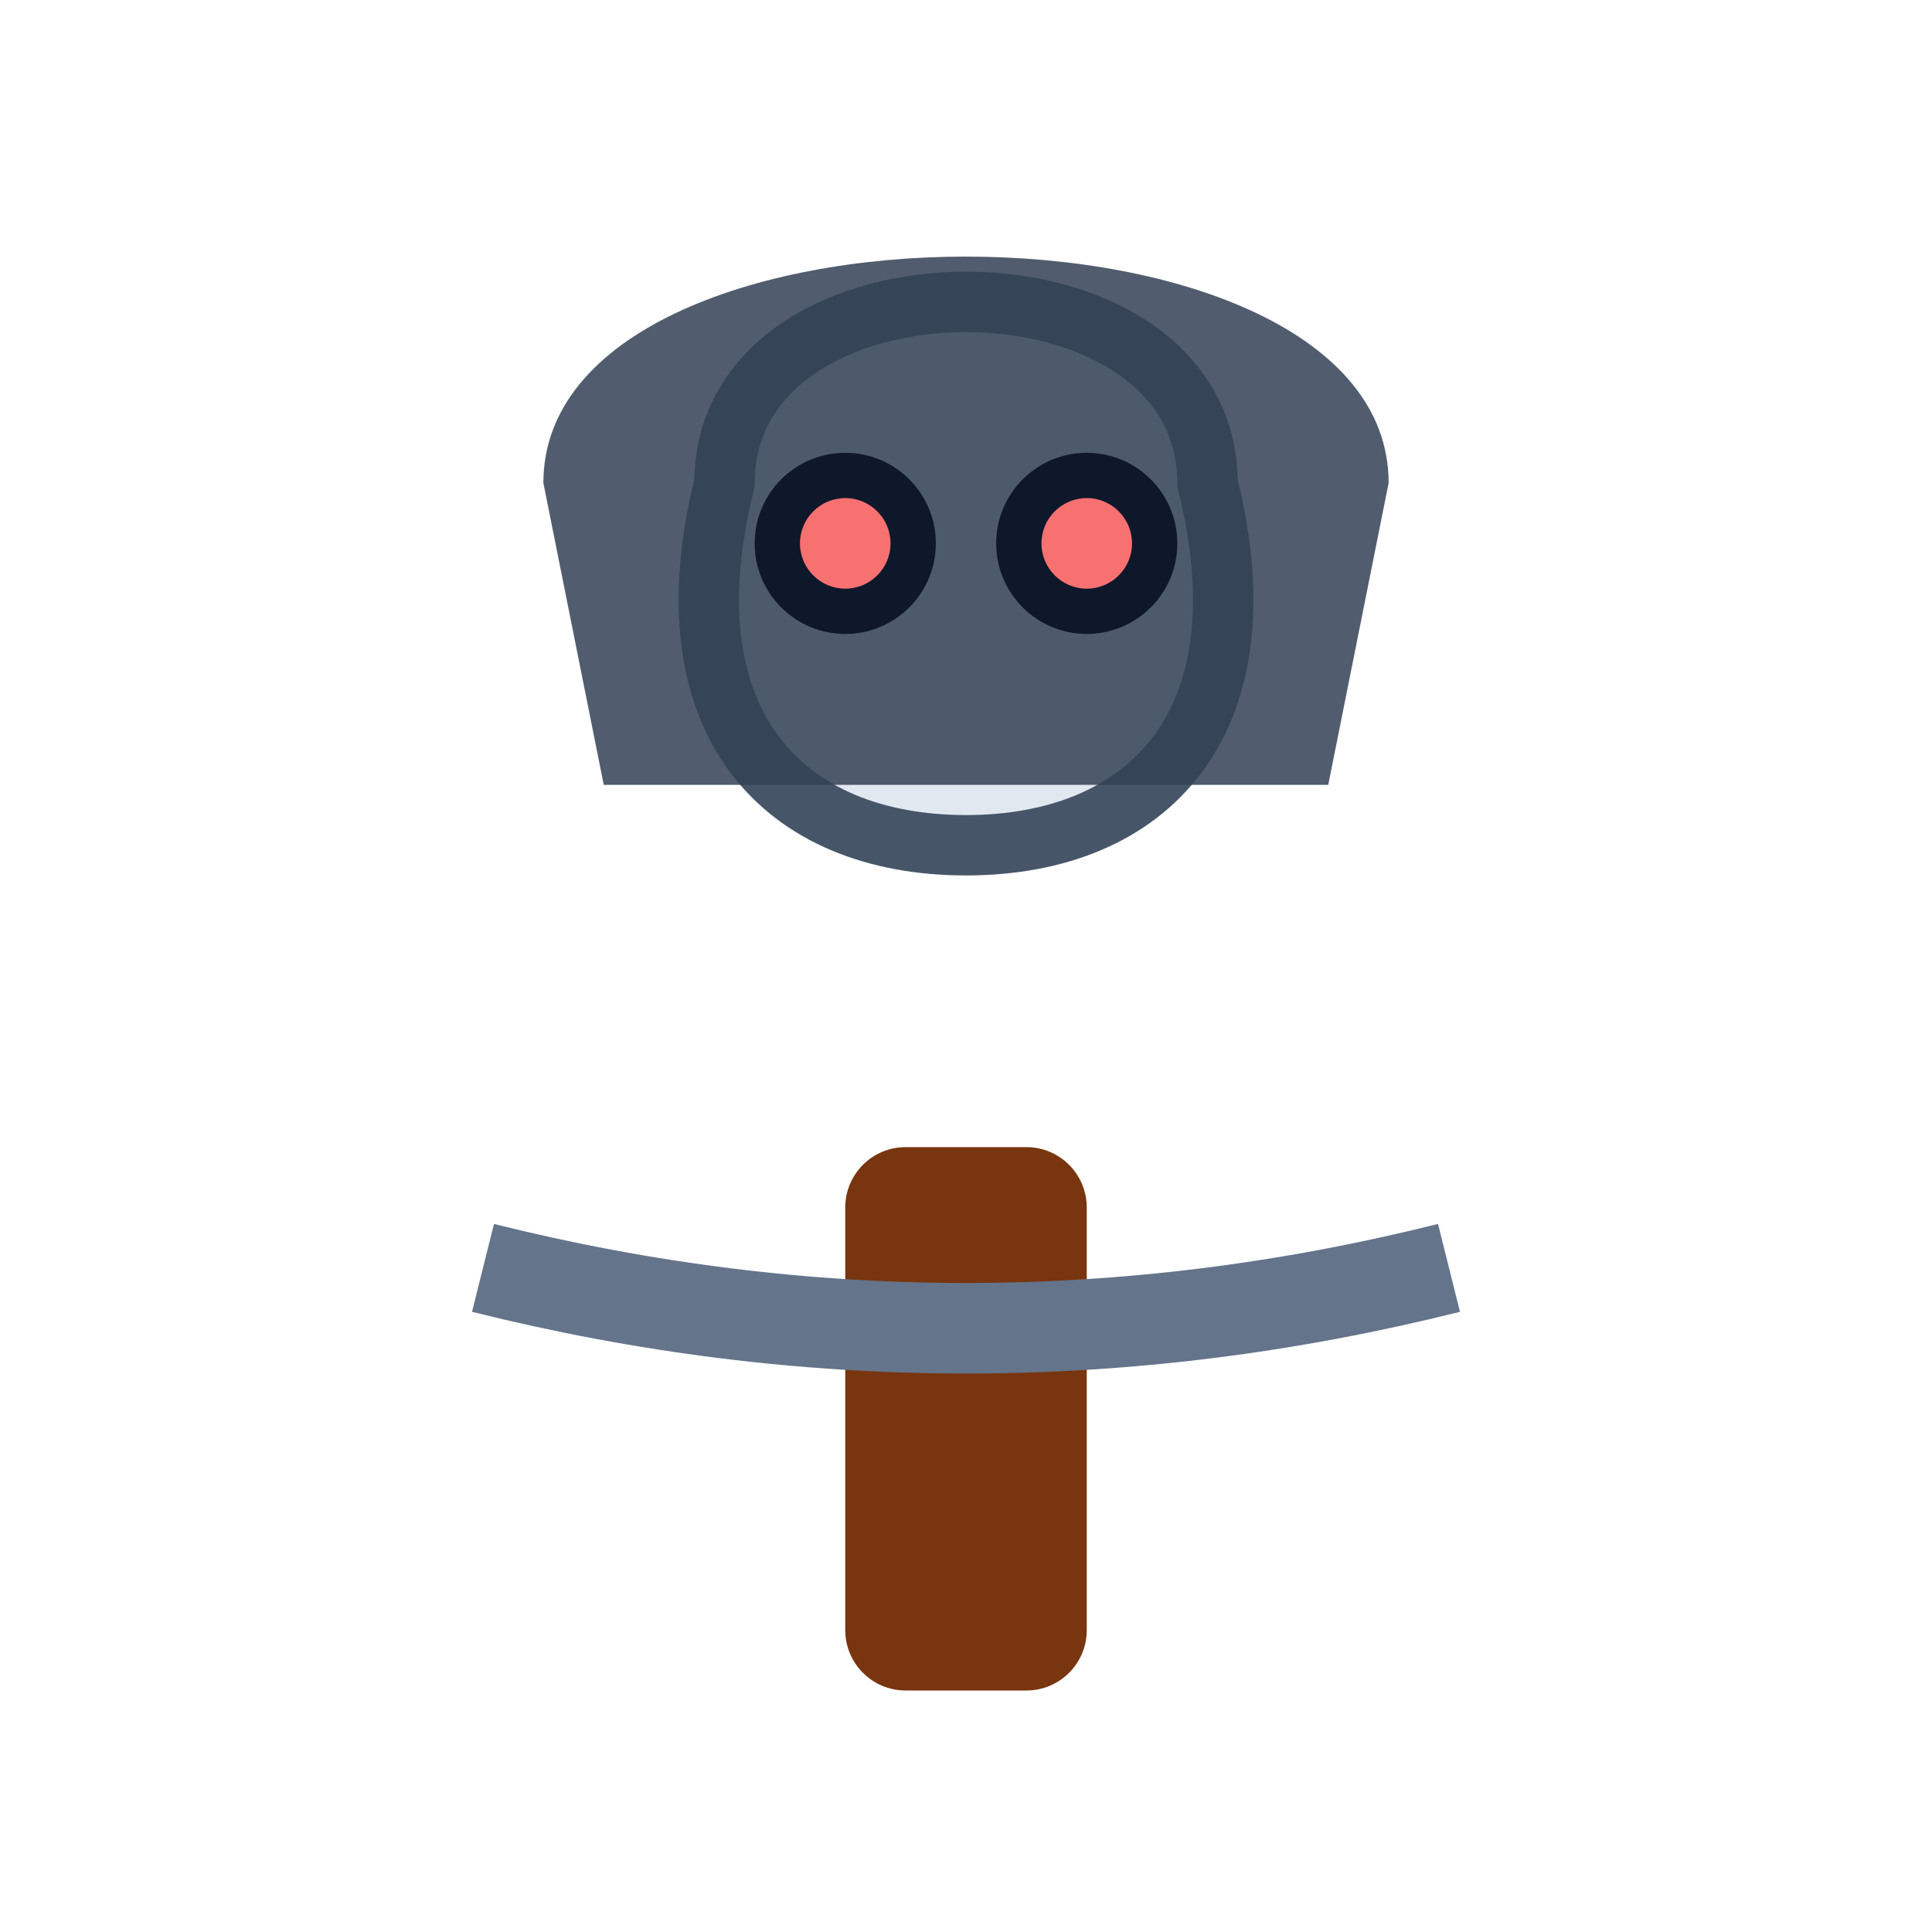
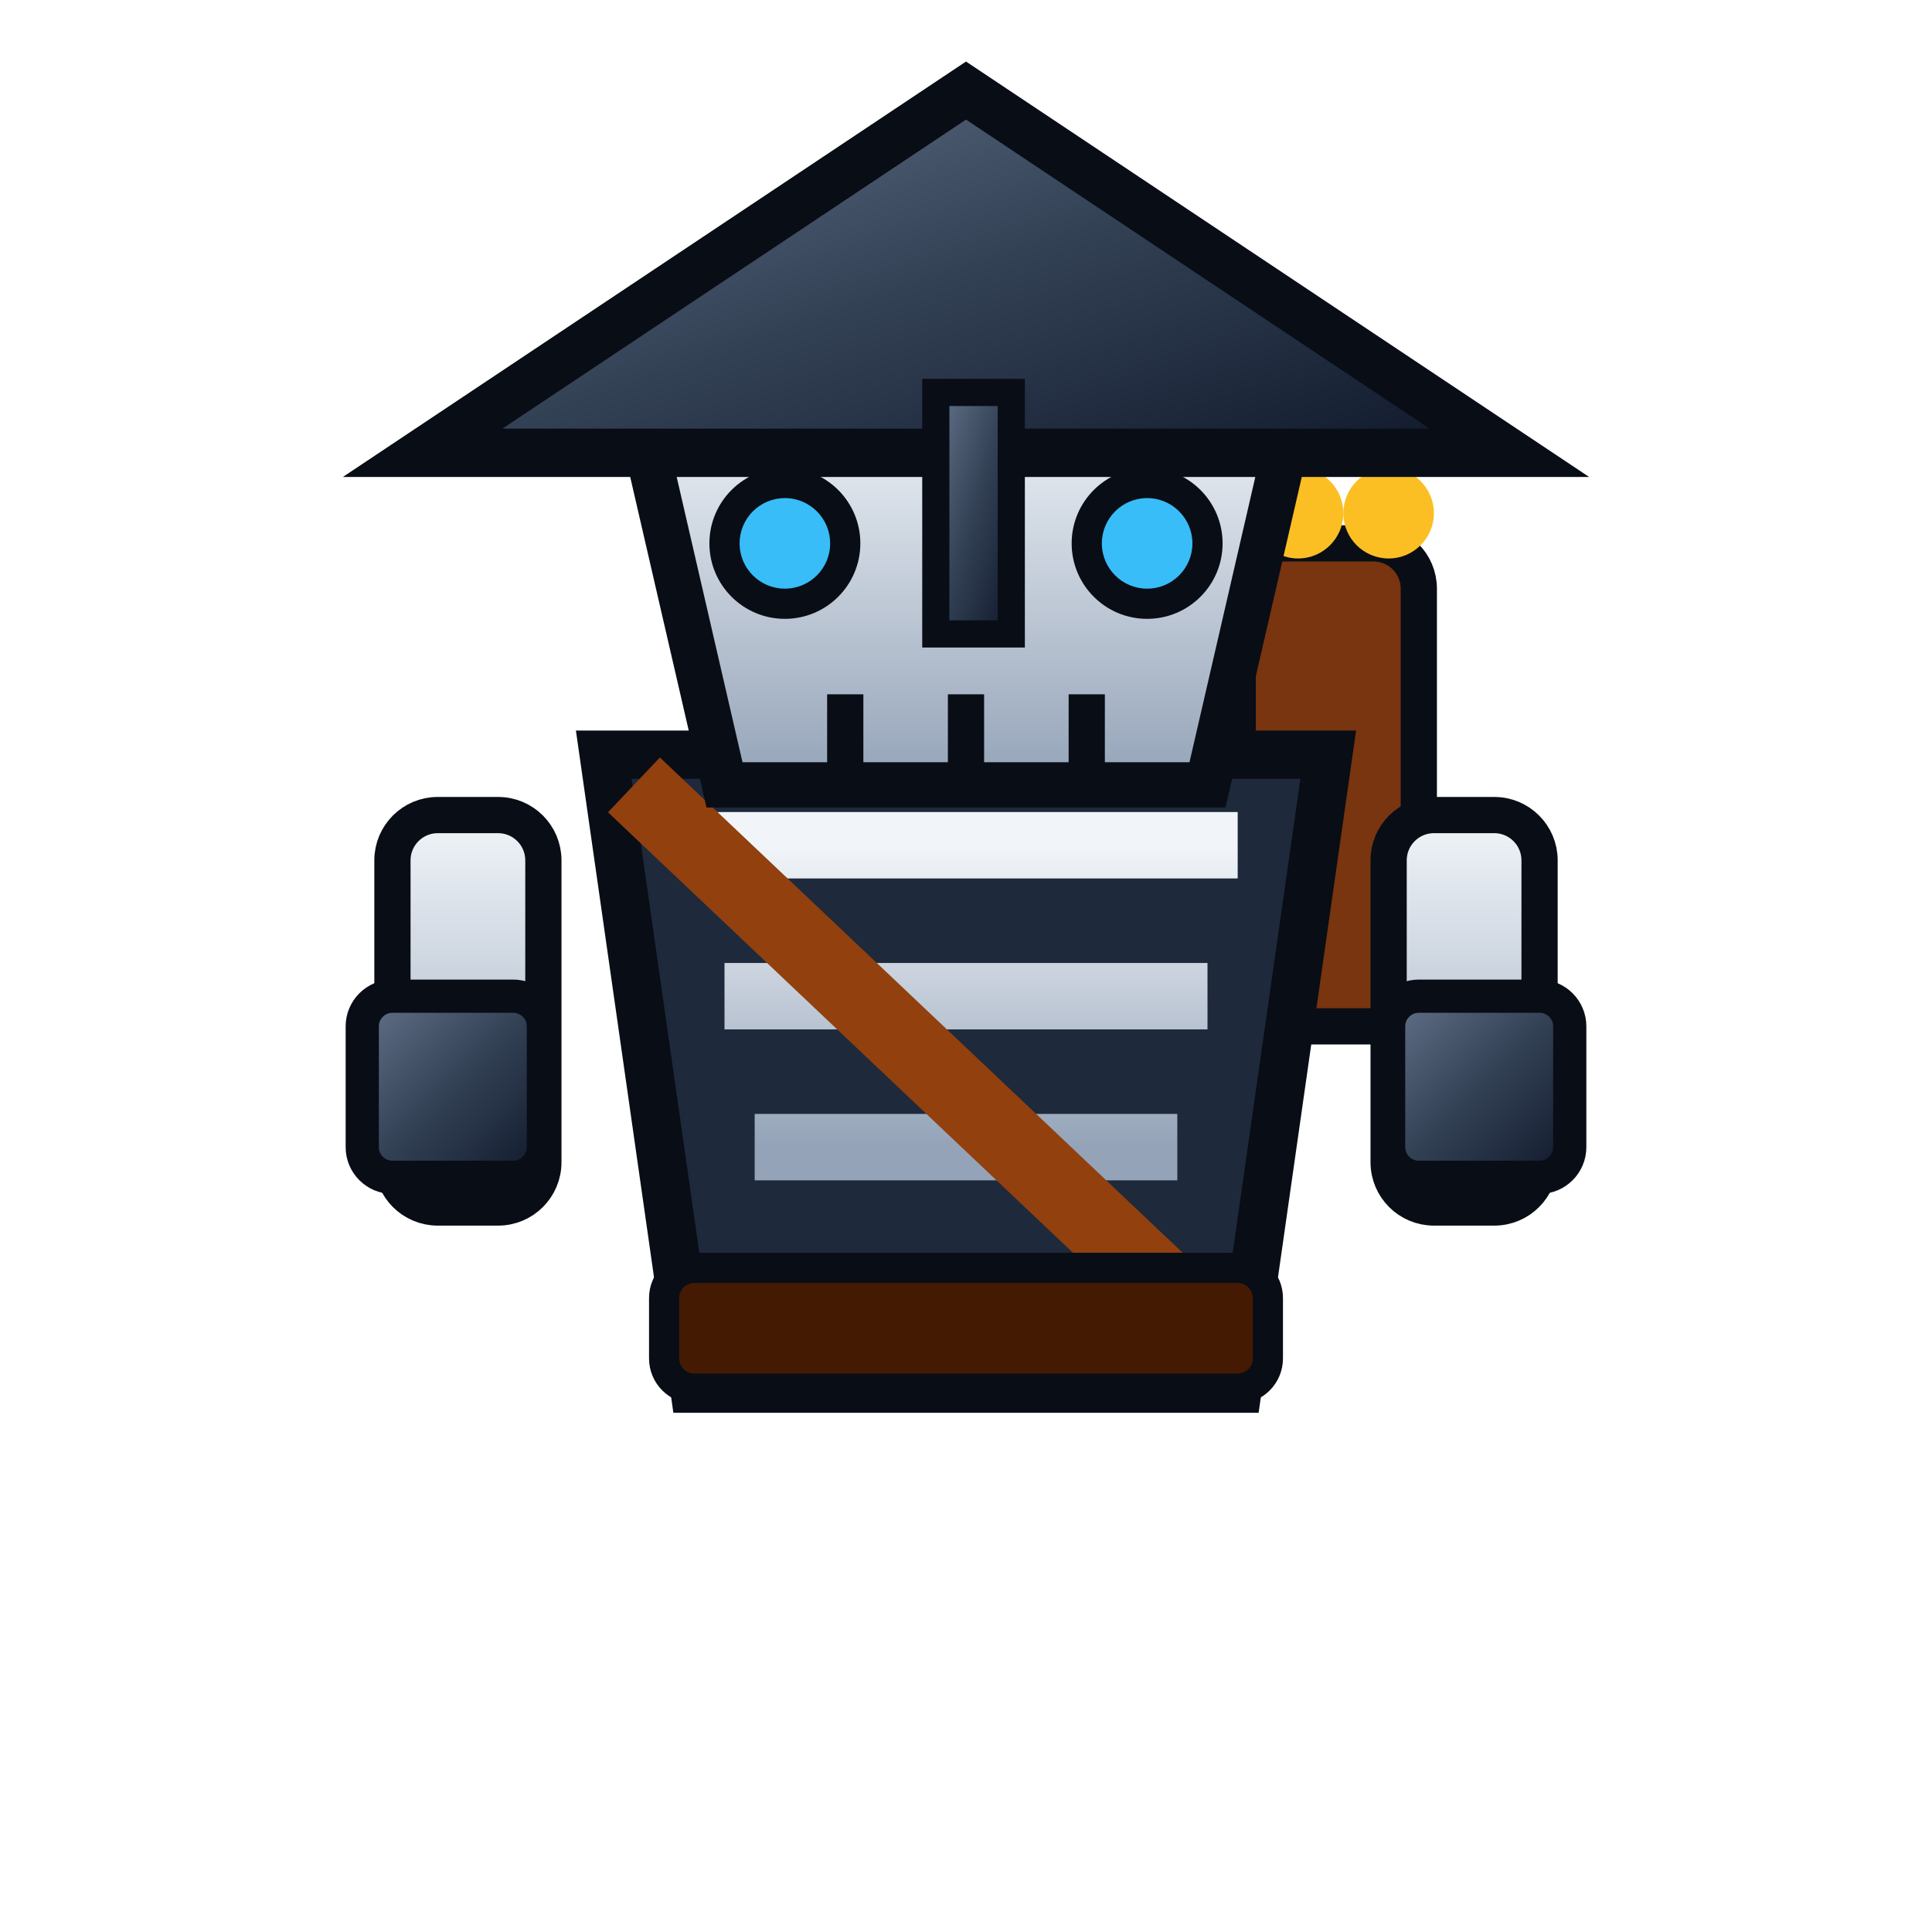
- <svg xmlns="http://www.w3.org/2000/svg" width="32" height="32" viewBox="0 0 64 64">
-   <path d="M 24 16 C 24 8, 40 8, 40 16 C 42 24, 38 28, 32 28 C 26 28, 22 24, 24 16 Z" fill="#e2e8f0" stroke="#475569" stroke-width="2" />
-   <path d="M 18 16 C 18 6, 46 6, 46 16 L 44 26 L 20 26 Z" fill="#334155" opacity="0.85" />
-   <circle cx="28" cy="18" r="3" fill="#0f172a" />
-   <circle cx="28" cy="18" r="1.5" fill="#f87171" />
-   <circle cx="36" cy="18" r="3" fill="#0f172a" />
-   <circle cx="36" cy="18" r="1.5" fill="#f87171" />
-   <rect x="28" y="38" width="8" height="18" rx="2" fill="#78350f" />
-   <path d="M 16 42 Q 32 46 48 42" stroke="#64748b" stroke-width="3" fill="none" />
+ <svg xmlns="http://www.w3.org/2000/svg" width="48" height="48" viewBox="0 0 64 64">
+   <defs>
+     <linearGradient id="cbBone" x1="0%" y1="0%" x2="0%" y2="100%">
+       <stop offset="0%" stop-color="#f1f5f9" />
+       <stop offset="100%" stop-color="#94a3b8" />
+     </linearGradient>
+     <linearGradient id="cbHelm" x1="0%" y1="0%" x2="100%" y2="100%">
+       <stop offset="0%" stop-color="#64748b" />
+       <stop offset="50%" stop-color="#334155" />
+       <stop offset="100%" stop-color="#0f172a" />
+     </linearGradient>
+   </defs>
+   <rect x="41" y="18" width="6" height="16" rx="1.5" fill="#78350f" stroke="#090d16" stroke-width="1.2" />
+   <circle cx="43" cy="17" r="1.5" fill="#fbbf24" />
+   <circle cx="46" cy="17" r="1.5" fill="#fbbf24" />
+   <path d="M 20 25 L 44 25 L 41 46 L 23 46 Z" fill="#1e293b" stroke="#090d16" stroke-width="1.6" />
+   <path d="M 23 28 L 41 28 M 24 33 L 40 33 M 25 38 L 39 38" stroke="url(#cbBone)" stroke-width="2.2" />
+   <line x1="21" y1="26" x2="40" y2="44" stroke="#92400e" stroke-width="2.5" />
+   <rect x="22" y="42" width="20" height="4" rx="1" fill="#451a03" stroke="#090d16" stroke-width="1" />
+   <rect x="13" y="27" width="5" height="13" rx="1.5" fill="url(#cbBone)" stroke="#090d16" stroke-width="1.2" />
+   <rect x="12" y="33" width="6" height="6" rx="1" fill="url(#cbHelm)" stroke="#090d16" stroke-width="1.1" />
+   <rect x="46" y="27" width="5" height="13" rx="1.5" fill="url(#cbBone)" stroke="#090d16" stroke-width="1.2" />
+   <rect x="46" y="33" width="6" height="6" rx="1" fill="url(#cbHelm)" stroke="#090d16" stroke-width="1.1" />
+   <path d="M 21 13 L 43 13 L 40 26 L 24 26 Z" fill="url(#cbBone)" stroke="#090d16" stroke-width="1.5" />
+   <path d="M 14 15 L 32 3 L 50 15 Z" fill="url(#cbHelm)" stroke="#090d16" stroke-width="1.6" />
+   <rect x="31" y="13" width="2.5" height="8" fill="url(#cbHelm)" stroke="#090d16" stroke-width="0.9" />
+   <circle cx="26" cy="18" r="2.5" fill="#090d16" />
+   <circle cx="38" cy="18" r="2.5" fill="#090d16" />
+   <circle cx="26" cy="18" r="1.5" fill="#38bdf8" />
+   <circle cx="38" cy="18" r="1.5" fill="#38bdf8" />
+   <line x1="28" y1="23" x2="28" y2="26" stroke="#090d16" stroke-width="1.2" />
+   <line x1="32" y1="23" x2="32" y2="26" stroke="#090d16" stroke-width="1.2" />
+   <line x1="36" y1="23" x2="36" y2="26" stroke="#090d16" stroke-width="1.2" />
</svg>
